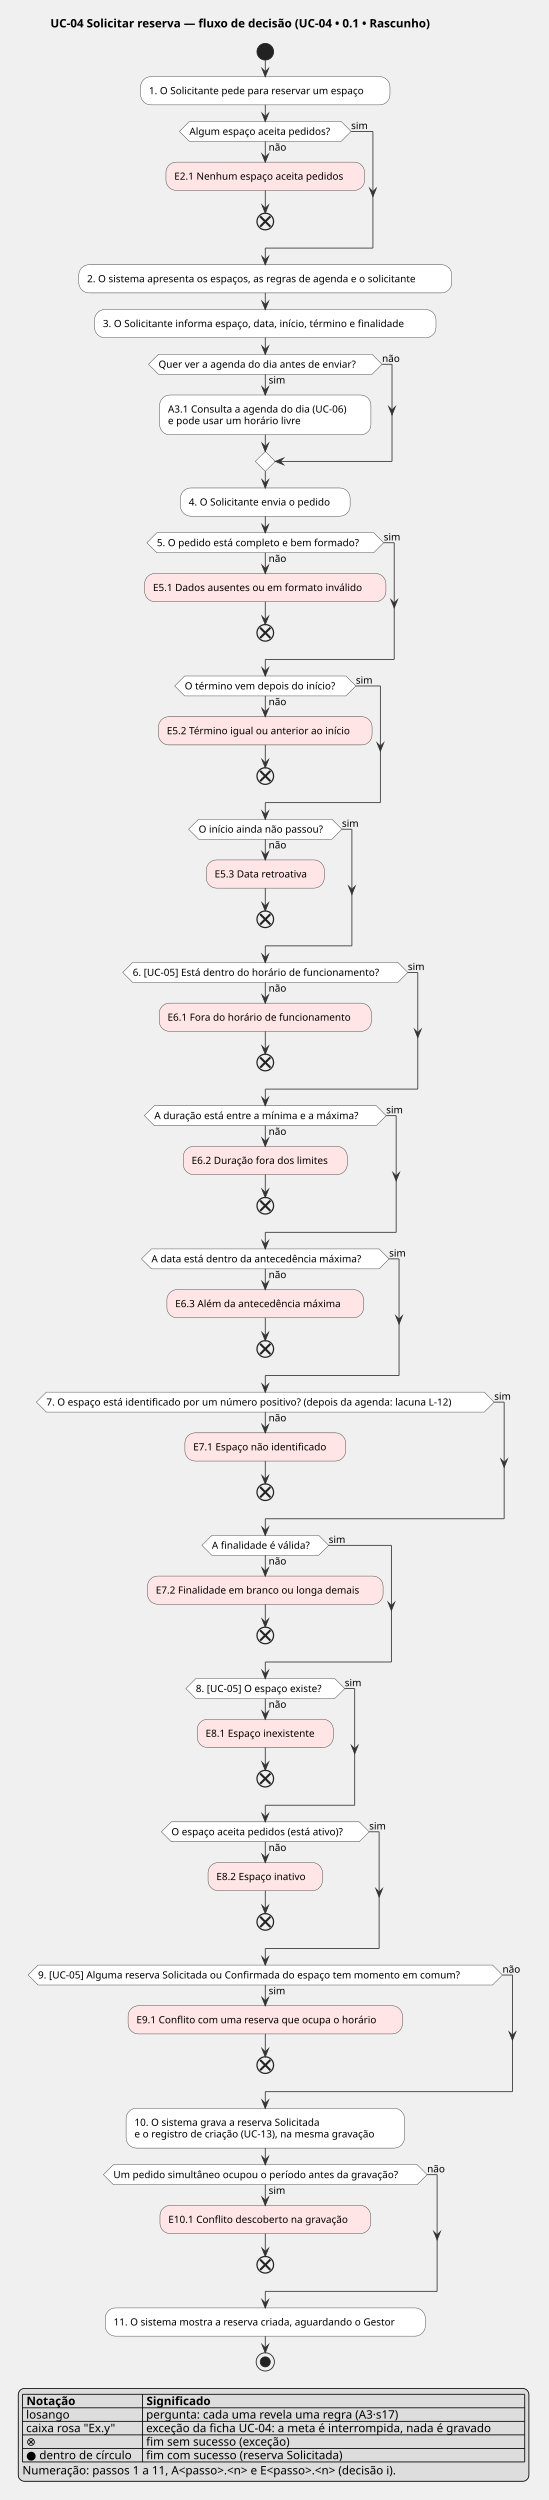
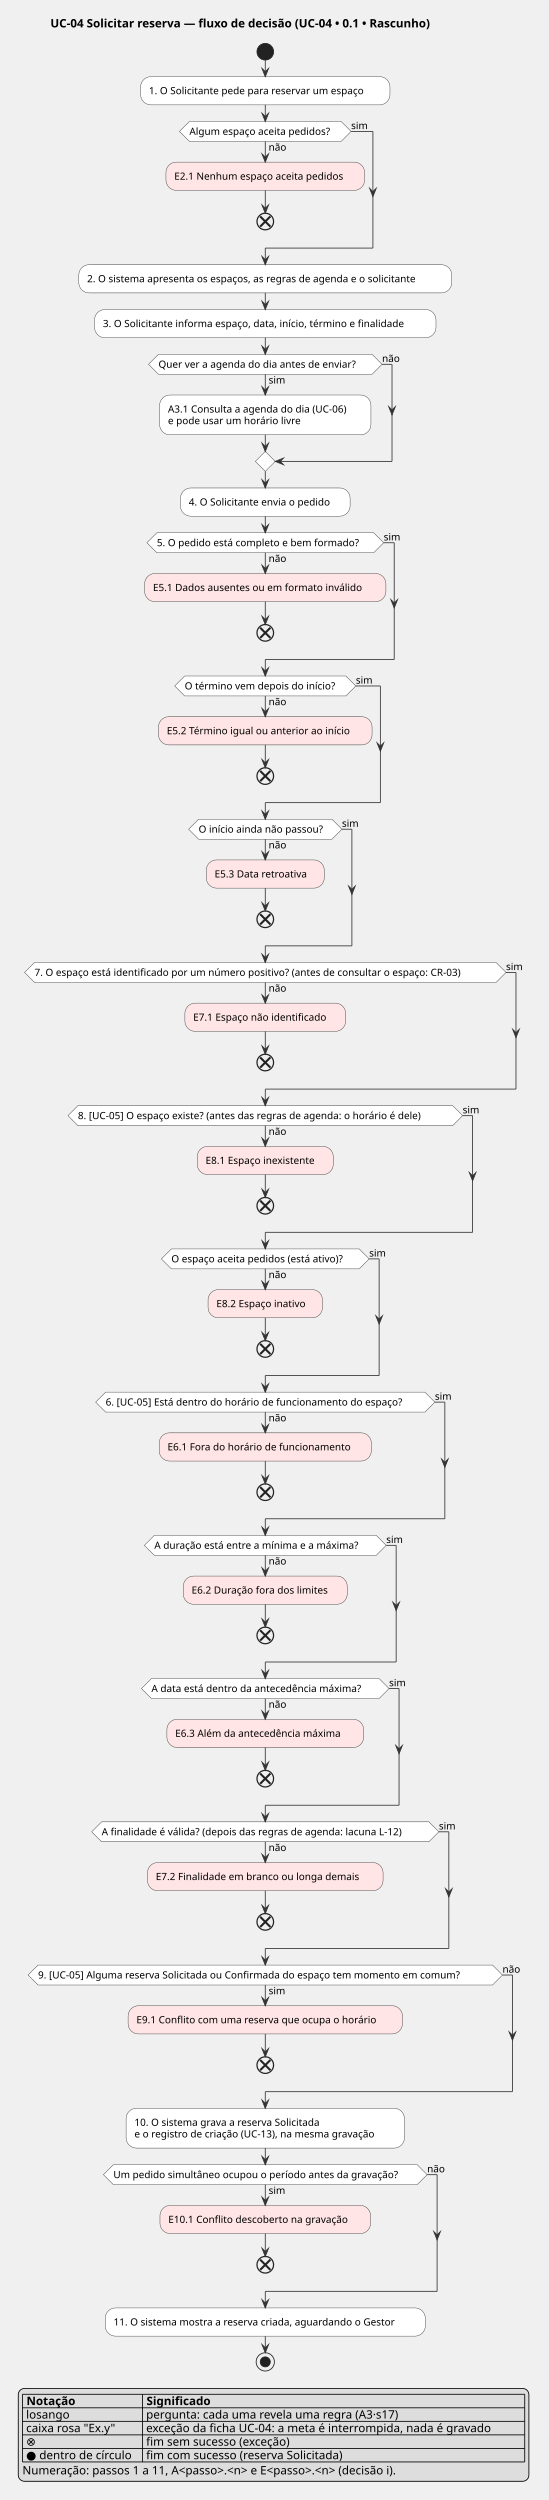
<svg xmlns="http://www.w3.org/2000/svg" version="1.1" data-diagram-type="ACTIVITY" style="width:825px;height:3763px;background:#FFFFFF;" width="825px" height="3763.75px" viewBox="0 0 825 3763" zoomAndPan="magnify" preserveAspectRatio="none" contentStyleType="text/css">
  <defs />
  <g font-family="sans-serif" lengthAdjust="spacing">
    <g class="title" data-source-line="18">
      <text x="75.829" y="41.244" fill="#000" font-size="17.5" textLength="671.921" font-weight="700">UC-04 Solicitar reserva — fluxo de decisão (UC-04 • 0.1 • Rascunho)</text>
    </g>
    <ellipse cx="399.29" cy="77.871" rx="12.5" ry="12.5" fill="#222" style="stroke:#222;stroke-width:1.25;" />
    <rect x="211.617" y="115.371" width="375.347" height="42.461" fill="#FFF" style="stroke:#333;stroke-width:0.625;" rx="15.625" ry="15.625" />
    <text x="224.117" y="141.794" fill="#000" font-size="15" textLength="350.347">1. O Solicitante pede para reservar um espaço</text>
    <rect x="249.776" y="244.063" width="299.028" height="42.461" fill="#FFE5E5" style="stroke:#333;stroke-width:0.625;" rx="15.625" ry="15.625" />
    <text x="262.276" y="270.486" fill="#000" font-size="15" textLength="274.028">E2.1 Nenhum espaço aceita pedidos</text>
    <ellipse cx="399.29" cy="333.418" rx="12.5" ry="12.5" fill="none" style="stroke:#222;stroke-width:1.875;" />
    <line x1="391.556" y1="325.684" x2="407.024" y2="341.152" style="stroke:#222;stroke-width:3.125;" />
    <line x1="407.024" y1="325.684" x2="391.556" y2="341.152" style="stroke:#222;stroke-width:3.125;" />
    <polygon points="285.102,182.832,513.478,182.832,528.478,197.832,513.478,212.832,285.102,212.832,270.102,197.832,285.102,182.832" fill="#FFF" style="stroke:#333;stroke-width:0.625;stroke-linejoin:miter;stroke-miterlimit:10;" />
    <text x="404.29" y="226.755" fill="#000" font-size="15" textLength="27.876">não</text>
    <text x="285.102" y="203.025" fill="#000" font-size="15" textLength="228.376">Algum espaço aceita pedidos?</text>
    <text x="528.478" y="194.294" fill="#000" font-size="15" textLength="26.594">sim</text>
    <rect x="118.599" y="398.418" width="561.382" height="42.461" fill="#FFF" style="stroke:#333;stroke-width:0.625;" rx="15.625" ry="15.625" />
    <text x="131.099" y="424.841" fill="#000" font-size="15" textLength="536.382">2. O sistema apresenta os espaços, as regras de agenda e o solicitante</text>
    <rect x="142.344" y="465.879" width="513.892" height="42.461" fill="#FFF" style="stroke:#333;stroke-width:0.625;" rx="15.625" ry="15.625" />
    <text x="154.844" y="492.302" fill="#000" font-size="15" textLength="488.892">3. O Solicitante informa espaço, data, início, término e finalidade</text>
    <rect x="240.273" y="594.57" width="318.035" height="59.922" fill="#FFF" style="stroke:#333;stroke-width:0.625;" rx="15.625" ry="15.625" />
    <text x="252.773" y="620.994" fill="#000" font-size="15" textLength="293.035">A3.1 Consulta a agenda do dia (UC-06)</text>
    <text x="252.773" y="638.455" fill="#000" font-size="15" textLength="213.479">e pode usar um horário livre</text>
    <polygon points="238.524,533.34,560.057,533.34,575.057,548.34,560.057,563.34,238.524,563.34,223.524,548.34,238.524,533.34" fill="#FFF" style="stroke:#333;stroke-width:0.625;stroke-linejoin:miter;stroke-miterlimit:10;" />
    <text x="404.29" y="577.263" fill="#000" font-size="15" textLength="26.594">sim</text>
    <text x="238.524" y="553.533" fill="#000" font-size="15" textLength="321.533">Quer ver a agenda do dia antes de enviar?</text>
    <text x="575.057" y="544.802" fill="#000" font-size="15" textLength="27.876">não</text>
    <polygon points="399.29,679.492,414.29,694.492,399.29,709.492,384.29,694.492,399.29,679.492" fill="#FFF" style="stroke:#333;stroke-width:0.625;stroke-linejoin:miter;stroke-miterlimit:10;" />
    <rect x="271.599" y="734.492" width="255.383" height="42.461" fill="#FFF" style="stroke:#333;stroke-width:0.625;" rx="15.625" ry="15.625" />
    <text x="284.099" y="760.916" fill="#000" font-size="15" textLength="230.383">4. O Solicitante envia o pedido</text>
    <rect x="217.711" y="863.184" width="363.159" height="42.461" fill="#FFE5E5" style="stroke:#333;stroke-width:0.625;" rx="15.625" ry="15.625" />
    <text x="230.211" y="889.607" fill="#000" font-size="15" textLength="338.159">E5.1 Dados ausentes ou em formato inválido</text>
    <ellipse cx="399.29" cy="952.539" rx="12.5" ry="12.5" fill="none" style="stroke:#222;stroke-width:1.875;" />
    <line x1="391.556" y1="944.805" x2="407.024" y2="960.273" style="stroke:#222;stroke-width:3.125;" />
    <line x1="407.024" y1="944.805" x2="391.556" y2="960.273" style="stroke:#222;stroke-width:3.125;" />
    <polygon points="236.07,801.953,562.51,801.953,577.51,816.953,562.51,831.953,236.07,831.953,221.07,816.953,236.07,801.953" fill="#FFF" style="stroke:#333;stroke-width:0.625;stroke-linejoin:miter;stroke-miterlimit:10;" />
    <text x="404.29" y="845.876" fill="#000" font-size="15" textLength="27.876">não</text>
    <text x="236.07" y="822.146" fill="#000" font-size="15" textLength="326.44">5. O pedido está completo e bem formado?</text>
    <text x="577.51" y="813.416" fill="#000" font-size="15" textLength="26.594">sim</text>
    <rect x="238.544" y="1078.77" width="321.492" height="42.461" fill="#FFE5E5" style="stroke:#333;stroke-width:0.625;" rx="15.625" ry="15.625" />
    <text x="251.044" y="1105.193" fill="#000" font-size="15" textLength="296.492">E5.2 Término igual ou anterior ao início</text>
    <ellipse cx="399.29" cy="1168.125" rx="12.5" ry="12.5" fill="none" style="stroke:#222;stroke-width:1.875;" />
    <line x1="391.556" y1="1160.391" x2="407.024" y2="1175.859" style="stroke:#222;stroke-width:3.125;" />
    <line x1="407.024" y1="1160.391" x2="391.556" y2="1175.859" style="stroke:#222;stroke-width:3.125;" />
    <polygon points="277.975,1017.539,520.605,1017.539,535.605,1032.539,520.605,1047.539,277.975,1047.539,262.975,1032.539,277.975,1017.539" fill="#FFF" style="stroke:#333;stroke-width:0.625;stroke-linejoin:miter;stroke-miterlimit:10;" />
    <text x="404.29" y="1061.462" fill="#000" font-size="15" textLength="27.876">não</text>
    <text x="277.975" y="1037.732" fill="#000" font-size="15" textLength="242.629">O término vem depois do início?</text>
    <text x="535.605" y="1029.001" fill="#000" font-size="15" textLength="26.594">sim</text>
    <rect x="310.483" y="1294.355" width="177.615" height="42.461" fill="#FFE5E5" style="stroke:#333;stroke-width:0.625;" rx="15.625" ry="15.625" />
    <text x="322.983" y="1320.779" fill="#000" font-size="15" textLength="152.615">E5.3 Data retroativa</text>
    <ellipse cx="399.29" cy="1383.711" rx="12.5" ry="12.5" fill="none" style="stroke:#222;stroke-width:1.875;" />
    <line x1="391.556" y1="1375.977" x2="407.024" y2="1391.445" style="stroke:#222;stroke-width:3.125;" />
    <line x1="407.024" y1="1375.977" x2="391.556" y2="1391.445" style="stroke:#222;stroke-width:3.125;" />
    <polygon points="298.912,1233.125,499.669,1233.125,514.669,1248.125,499.669,1263.125,298.912,1263.125,283.912,1248.125,298.912,1233.125" fill="#FFF" style="stroke:#333;stroke-width:0.625;stroke-linejoin:miter;stroke-miterlimit:10;" />
    <text x="404.29" y="1277.048" fill="#000" font-size="15" textLength="27.876">não</text>
    <text x="298.912" y="1253.318" fill="#000" font-size="15" textLength="200.757">O início ainda não passou?</text>
    <text x="514.669" y="1244.587" fill="#000" font-size="15" textLength="26.594">sim</text>
-     <rect x="239.625" y="1509.941" width="319.331" height="42.461" fill="#FFE5E5" style="stroke:#333;stroke-width:0.625;" rx="15.625" ry="15.625" />
-     <text x="252.125" y="1536.365" fill="#000" font-size="15" textLength="294.331">E6.1 Fora do horário de funcionamento</text>
+     <rect x="278.289" y="1509.941" width="242.002" height="42.461" fill="#FFE5E5" style="stroke:#333;stroke-width:0.625;" rx="15.625" ry="15.625" />
+     <text x="290.789" y="1536.365" fill="#000" font-size="15" textLength="217.002">E7.1 Espaço não identificado</text>
    <ellipse cx="399.29" cy="1599.297" rx="12.5" ry="12.5" fill="none" style="stroke:#222;stroke-width:1.875;" />
    <line x1="391.556" y1="1591.563" x2="407.024" y2="1607.031" style="stroke:#222;stroke-width:3.125;" />
    <line x1="407.024" y1="1591.563" x2="391.556" y2="1607.031" style="stroke:#222;stroke-width:3.125;" />
-     <polygon points="199.716,1448.711,598.864,1448.711,613.864,1463.711,598.864,1478.711,199.716,1478.711,184.716,1463.711,199.716,1448.711" fill="#FFF" style="stroke:#333;stroke-width:0.625;stroke-linejoin:miter;stroke-miterlimit:10;" />
+     <polygon points="51.939,1448.711,746.641,1448.711,761.641,1463.711,746.641,1478.711,51.939,1478.711,36.939,1463.711,51.939,1448.711" fill="#FFF" style="stroke:#333;stroke-width:0.625;stroke-linejoin:miter;stroke-miterlimit:10;" />
    <text x="404.29" y="1492.634" fill="#000" font-size="15" textLength="27.876">não</text>
-     <text x="199.716" y="1468.904" fill="#000" font-size="15" textLength="399.148">6. [UC-05] Está dentro do horário de funcionamento?</text>
-     <text x="613.864" y="1460.173" fill="#000" font-size="15" textLength="26.594">sim</text>
-     <rect x="275.887" y="1725.527" width="246.807" height="42.461" fill="#FFE5E5" style="stroke:#333;stroke-width:0.625;" rx="15.625" ry="15.625" />
-     <text x="288.387" y="1751.951" fill="#000" font-size="15" textLength="221.807">E6.2 Duração fora dos limites</text>
+     <text x="51.939" y="1468.904" fill="#000" font-size="15" textLength="694.702">7. O espaço está identificado por um número positivo? (antes de consultar o espaço: CR-03)</text>
+     <text x="761.641" y="1460.173" fill="#000" font-size="15" textLength="26.594">sim</text>
+     <rect x="296.896" y="1725.527" width="204.788" height="42.461" fill="#FFE5E5" style="stroke:#333;stroke-width:0.625;" rx="15.625" ry="15.625" />
+     <text x="309.396" y="1751.951" fill="#000" font-size="15" textLength="179.788">E8.1 Espaço inexistente</text>
    <ellipse cx="399.29" cy="1814.883" rx="12.5" ry="12.5" fill="none" style="stroke:#222;stroke-width:1.875;" />
    <line x1="391.556" y1="1807.149" x2="407.024" y2="1822.617" style="stroke:#222;stroke-width:3.125;" />
    <line x1="407.024" y1="1807.149" x2="391.556" y2="1822.617" style="stroke:#222;stroke-width:3.125;" />
-     <polygon points="232.28,1664.297,566.301,1664.297,581.301,1679.297,566.301,1694.297,232.28,1694.297,217.28,1679.297,232.28,1664.297" fill="#FFF" style="stroke:#333;stroke-width:0.625;stroke-linejoin:miter;stroke-miterlimit:10;" />
+     <polygon points="117.231,1664.297,681.349,1664.297,696.349,1679.297,681.349,1694.297,117.231,1694.297,102.231,1679.297,117.231,1664.297" fill="#FFF" style="stroke:#333;stroke-width:0.625;stroke-linejoin:miter;stroke-miterlimit:10;" />
    <text x="404.29" y="1708.22" fill="#000" font-size="15" textLength="27.876">não</text>
-     <text x="232.28" y="1684.49" fill="#000" font-size="15" textLength="334.021">A duração está entre a mínima e a máxima?</text>
-     <text x="581.301" y="1675.759" fill="#000" font-size="15" textLength="26.594">sim</text>
-     <rect x="251.197" y="1941.113" width="296.187" height="42.461" fill="#FFE5E5" style="stroke:#333;stroke-width:0.625;" rx="15.625" ry="15.625" />
-     <text x="263.697" y="1967.537" fill="#000" font-size="15" textLength="271.187">E6.3 Além da antecedência máxima</text>
+     <text x="117.231" y="1684.49" fill="#000" font-size="15" textLength="564.119">8. [UC-05] O espaço existe? (antes das regras de agenda: o horário é dele)</text>
+     <text x="696.349" y="1675.759" fill="#000" font-size="15" textLength="26.594">sim</text>
+     <rect x="313.156" y="1941.113" width="172.268" height="42.461" fill="#FFE5E5" style="stroke:#333;stroke-width:0.625;" rx="15.625" ry="15.625" />
+     <text x="325.656" y="1967.537" fill="#000" font-size="15" textLength="147.268">E8.2 Espaço inativo</text>
    <ellipse cx="399.29" cy="2030.469" rx="12.5" ry="12.5" fill="none" style="stroke:#222;stroke-width:1.875;" />
    <line x1="391.556" y1="2022.735" x2="407.024" y2="2038.203" style="stroke:#222;stroke-width:3.125;" />
    <line x1="407.024" y1="2022.735" x2="391.556" y2="2038.203" style="stroke:#222;stroke-width:3.125;" />
-     <polygon points="227.925,1879.883,570.655,1879.883,585.655,1894.883,570.655,1909.883,227.925,1909.883,212.925,1894.883,227.925,1879.883" fill="#FFF" style="stroke:#333;stroke-width:0.625;stroke-linejoin:miter;stroke-miterlimit:10;" />
+     <polygon points="257.907,1879.883,540.673,1879.883,555.673,1894.883,540.673,1909.883,257.907,1909.883,242.907,1894.883,257.907,1879.883" fill="#FFF" style="stroke:#333;stroke-width:0.625;stroke-linejoin:miter;stroke-miterlimit:10;" />
    <text x="404.29" y="1923.806" fill="#000" font-size="15" textLength="27.876">não</text>
-     <text x="227.925" y="1900.076" fill="#000" font-size="15" textLength="342.729">A data está dentro da antecedência máxima?</text>
-     <text x="585.655" y="1891.345" fill="#000" font-size="15" textLength="26.594">sim</text>
-     <rect x="278.289" y="2156.699" width="242.002" height="42.461" fill="#FFE5E5" style="stroke:#333;stroke-width:0.625;" rx="15.625" ry="15.625" />
-     <text x="290.789" y="2183.123" fill="#000" font-size="15" textLength="217.002">E7.1 Espaço não identificado</text>
+     <text x="257.907" y="1900.076" fill="#000" font-size="15" textLength="282.766">O espaço aceita pedidos (está ativo)?</text>
+     <text x="555.673" y="1891.345" fill="#000" font-size="15" textLength="26.594">sim</text>
+     <rect x="239.625" y="2156.699" width="319.331" height="42.461" fill="#FFE5E5" style="stroke:#333;stroke-width:0.625;" rx="15.625" ry="15.625" />
+     <text x="252.125" y="2183.123" fill="#000" font-size="15" textLength="294.331">E6.1 Fora do horário de funcionamento</text>
    <ellipse cx="399.29" cy="2246.055" rx="12.5" ry="12.5" fill="none" style="stroke:#222;stroke-width:1.875;" />
    <line x1="391.556" y1="2238.321" x2="407.024" y2="2253.789" style="stroke:#222;stroke-width:3.125;" />
    <line x1="407.024" y1="2238.321" x2="391.556" y2="2253.789" style="stroke:#222;stroke-width:3.125;" />
-     <polygon points="69.73,2095.469,728.851,2095.469,743.851,2110.469,728.851,2125.469,69.73,2125.469,54.73,2110.469,69.73,2095.469" fill="#FFF" style="stroke:#333;stroke-width:0.625;stroke-linejoin:miter;stroke-miterlimit:10;" />
+     <polygon points="159.008,2095.469,639.572,2095.469,654.572,2110.469,639.572,2125.469,159.008,2125.469,144.008,2110.469,159.008,2095.469" fill="#FFF" style="stroke:#333;stroke-width:0.625;stroke-linejoin:miter;stroke-miterlimit:10;" />
    <text x="404.29" y="2139.392" fill="#000" font-size="15" textLength="27.876">não</text>
-     <text x="69.73" y="2115.662" fill="#000" font-size="15" textLength="659.121">7. O espaço está identificado por um número positivo? (depois da agenda: lacuna L-12)</text>
-     <text x="743.851" y="2106.931" fill="#000" font-size="15" textLength="26.594">sim</text>
-     <rect x="221.955" y="2372.285" width="354.67" height="42.461" fill="#FFE5E5" style="stroke:#333;stroke-width:0.625;" rx="15.625" ry="15.625" />
-     <text x="234.455" y="2398.708" fill="#000" font-size="15" textLength="329.67">E7.2 Finalidade em branco ou longa demais</text>
+     <text x="159.008" y="2115.662" fill="#000" font-size="15" textLength="480.564">6. [UC-05] Está dentro do horário de funcionamento do espaço?</text>
+     <text x="654.572" y="2106.931" fill="#000" font-size="15" textLength="26.594">sim</text>
+     <rect x="275.887" y="2372.285" width="246.807" height="42.461" fill="#FFE5E5" style="stroke:#333;stroke-width:0.625;" rx="15.625" ry="15.625" />
+     <text x="288.387" y="2398.708" fill="#000" font-size="15" textLength="221.807">E6.2 Duração fora dos limites</text>
    <ellipse cx="399.29" cy="2461.641" rx="12.5" ry="12.5" fill="none" style="stroke:#222;stroke-width:1.875;" />
    <line x1="391.556" y1="2453.907" x2="407.024" y2="2469.375" style="stroke:#222;stroke-width:3.125;" />
    <line x1="407.024" y1="2453.907" x2="391.556" y2="2469.375" style="stroke:#222;stroke-width:3.125;" />
-     <polygon points="318.881,2311.055,479.699,2311.055,494.699,2326.055,479.699,2341.055,318.881,2341.055,303.881,2326.055,318.881,2311.055" fill="#FFF" style="stroke:#333;stroke-width:0.625;stroke-linejoin:miter;stroke-miterlimit:10;" />
+     <polygon points="232.28,2311.055,566.301,2311.055,581.301,2326.055,566.301,2341.055,232.28,2341.055,217.28,2326.055,232.28,2311.055" fill="#FFF" style="stroke:#333;stroke-width:0.625;stroke-linejoin:miter;stroke-miterlimit:10;" />
    <text x="404.29" y="2354.978" fill="#000" font-size="15" textLength="27.876">não</text>
-     <text x="318.881" y="2331.248" fill="#000" font-size="15" textLength="160.818">A finalidade é válida?</text>
-     <text x="494.699" y="2322.517" fill="#000" font-size="15" textLength="26.594">sim</text>
-     <rect x="296.896" y="2587.871" width="204.788" height="42.461" fill="#FFE5E5" style="stroke:#333;stroke-width:0.625;" rx="15.625" ry="15.625" />
-     <text x="309.396" y="2614.294" fill="#000" font-size="15" textLength="179.788">E8.1 Espaço inexistente</text>
+     <text x="232.28" y="2331.248" fill="#000" font-size="15" textLength="334.021">A duração está entre a mínima e a máxima?</text>
+     <text x="581.301" y="2322.517" fill="#000" font-size="15" textLength="26.594">sim</text>
+     <rect x="251.197" y="2587.871" width="296.187" height="42.461" fill="#FFE5E5" style="stroke:#333;stroke-width:0.625;" rx="15.625" ry="15.625" />
+     <text x="263.697" y="2614.294" fill="#000" font-size="15" textLength="271.187">E6.3 Além da antecedência máxima</text>
    <ellipse cx="399.29" cy="2677.227" rx="12.5" ry="12.5" fill="none" style="stroke:#222;stroke-width:1.875;" />
    <line x1="391.556" y1="2669.493" x2="407.024" y2="2684.961" style="stroke:#222;stroke-width:3.125;" />
    <line x1="407.024" y1="2669.493" x2="391.556" y2="2684.961" style="stroke:#222;stroke-width:3.125;" />
-     <polygon points="294.697,2526.641,503.884,2526.641,518.884,2541.641,503.884,2556.641,294.697,2556.641,279.697,2541.641,294.697,2526.641" fill="#FFF" style="stroke:#333;stroke-width:0.625;stroke-linejoin:miter;stroke-miterlimit:10;" />
+     <polygon points="227.925,2526.641,570.655,2526.641,585.655,2541.641,570.655,2556.641,227.925,2556.641,212.925,2541.641,227.925,2526.641" fill="#FFF" style="stroke:#333;stroke-width:0.625;stroke-linejoin:miter;stroke-miterlimit:10;" />
    <text x="404.29" y="2570.564" fill="#000" font-size="15" textLength="27.876">não</text>
-     <text x="294.697" y="2546.833" fill="#000" font-size="15" textLength="209.187">8. [UC-05] O espaço existe?</text>
-     <text x="518.884" y="2538.103" fill="#000" font-size="15" textLength="26.594">sim</text>
-     <rect x="313.156" y="2803.457" width="172.268" height="42.461" fill="#FFE5E5" style="stroke:#333;stroke-width:0.625;" rx="15.625" ry="15.625" />
-     <text x="325.656" y="2829.88" fill="#000" font-size="15" textLength="147.268">E8.2 Espaço inativo</text>
+     <text x="227.925" y="2546.833" fill="#000" font-size="15" textLength="342.729">A data está dentro da antecedência máxima?</text>
+     <text x="585.655" y="2538.103" fill="#000" font-size="15" textLength="26.594">sim</text>
+     <rect x="221.955" y="2803.457" width="354.67" height="42.461" fill="#FFE5E5" style="stroke:#333;stroke-width:0.625;" rx="15.625" ry="15.625" />
+     <text x="234.455" y="2829.88" fill="#000" font-size="15" textLength="329.67">E7.2 Finalidade em branco ou longa demais</text>
    <ellipse cx="399.29" cy="2892.813" rx="12.5" ry="12.5" fill="none" style="stroke:#222;stroke-width:1.875;" />
    <line x1="391.556" y1="2885.079" x2="407.024" y2="2900.546" style="stroke:#222;stroke-width:3.125;" />
    <line x1="407.024" y1="2885.079" x2="391.556" y2="2900.546" style="stroke:#222;stroke-width:3.125;" />
-     <polygon points="257.907,2742.227,540.673,2742.227,555.673,2757.227,540.673,2772.227,257.907,2772.227,242.907,2757.227,257.907,2742.227" fill="#FFF" style="stroke:#333;stroke-width:0.625;stroke-linejoin:miter;stroke-miterlimit:10;" />
+     <polygon points="152.999,2742.227,645.582,2742.227,660.582,2757.227,645.582,2772.227,152.999,2772.227,137.999,2757.227,152.999,2742.227" fill="#FFF" style="stroke:#333;stroke-width:0.625;stroke-linejoin:miter;stroke-miterlimit:10;" />
    <text x="404.29" y="2786.15" fill="#000" font-size="15" textLength="27.876">não</text>
-     <text x="257.907" y="2762.419" fill="#000" font-size="15" textLength="282.766">O espaço aceita pedidos (está ativo)?</text>
-     <text x="555.673" y="2753.689" fill="#000" font-size="15" textLength="26.594">sim</text>
+     <text x="152.999" y="2762.419" fill="#000" font-size="15" textLength="492.583">A finalidade é válida? (depois das regras de agenda: lacuna L-12)</text>
+     <text x="660.582" y="2753.689" fill="#000" font-size="15" textLength="26.594">sim</text>
    <rect x="192.808" y="3019.043" width="412.964" height="42.461" fill="#FFE5E5" style="stroke:#333;stroke-width:0.625;" rx="15.625" ry="15.625" />
    <text x="205.308" y="3045.466" fill="#000" font-size="15" textLength="387.964">E9.1 Conflito com uma reserva que ocupa o horário</text>
    <ellipse cx="399.29" cy="3108.398" rx="12.5" ry="12.5" fill="none" style="stroke:#222;stroke-width:1.875;" />
    <line x1="391.556" y1="3100.664" x2="407.024" y2="3116.132" style="stroke:#222;stroke-width:3.125;" />
    <line x1="407.024" y1="3100.664" x2="391.556" y2="3116.132" style="stroke:#222;stroke-width:3.125;" />
    <polygon points="57.249,2957.813,741.331,2957.813,756.331,2972.813,741.331,2987.813,57.249,2987.813,42.249,2972.813,57.249,2957.813" fill="#FFF" style="stroke:#333;stroke-width:0.625;stroke-linejoin:miter;stroke-miterlimit:10;" />
    <text x="404.29" y="3001.736" fill="#000" font-size="15" textLength="26.594">sim</text>
    <text x="57.249" y="2978.005" fill="#000" font-size="15" textLength="684.082">9. [UC-05] Alguma reserva Solicitada ou Confirmada do espaço tem momento em comum?</text>
    <text x="756.331" y="2969.275" fill="#000" font-size="15" textLength="27.876">não</text>
    <rect x="189.809" y="3173.398" width="418.962" height="59.922" fill="#FFF" style="stroke:#333;stroke-width:0.625;" rx="15.625" ry="15.625" />
    <text x="202.309" y="3199.822" fill="#000" font-size="15" textLength="305.032">10. O sistema grava a reserva Solicitada</text>
    <text x="202.309" y="3217.283" fill="#000" font-size="15" textLength="393.962">e o registro de criação (UC-13), na mesma gravação</text>
    <rect x="240.786" y="3319.551" width="317.009" height="42.461" fill="#FFE5E5" style="stroke:#333;stroke-width:0.625;" rx="15.625" ry="15.625" />
    <text x="253.286" y="3345.974" fill="#000" font-size="15" textLength="292.009">E10.1 Conflito descoberto na gravação</text>
    <ellipse cx="399.29" cy="3408.906" rx="12.5" ry="12.5" fill="none" style="stroke:#222;stroke-width:1.875;" />
    <line x1="391.556" y1="3401.172" x2="407.024" y2="3416.64" style="stroke:#222;stroke-width:3.125;" />
    <line x1="407.024" y1="3401.172" x2="391.556" y2="3416.64" style="stroke:#222;stroke-width:3.125;" />
    <polygon points="170.657,3258.32,627.923,3258.32,642.923,3273.32,627.923,3288.32,170.657,3288.32,155.657,3273.32,170.657,3258.32" fill="#FFF" style="stroke:#333;stroke-width:0.625;stroke-linejoin:miter;stroke-miterlimit:10;" />
    <text x="404.29" y="3302.244" fill="#000" font-size="15" textLength="26.594">sim</text>
    <text x="170.657" y="3278.513" fill="#000" font-size="15" textLength="457.266">Um pedido simultâneo ocupou o período antes da gravação?</text>
    <text x="642.923" y="3269.783" fill="#000" font-size="15" textLength="27.876">não</text>
    <rect x="158.381" y="3473.906" width="481.819" height="42.461" fill="#FFF" style="stroke:#333;stroke-width:0.625;" rx="15.625" ry="15.625" />
    <text x="170.881" y="3500.33" fill="#000" font-size="15" textLength="456.819">11. O sistema mostra a reserva criada, aguardando o Gestor</text>
    <ellipse cx="399.29" cy="3555.117" rx="13.75" ry="13.75" fill="none" style="stroke:#222;stroke-width:1.25;" />
    <ellipse cx="399.29" cy="3555.117" rx="7.5" ry="7.5" fill="#222" style="stroke:#222;stroke-width:1.25;" />
    <line x1="399.29" y1="90.371" x2="399.29" y2="115.371" style="stroke:#333;stroke-width:1.25;" />
    <polygon points="394.29,102.871,399.29,115.371,404.29,102.871,399.29,107.871" fill="#333" style="stroke:#333;stroke-width:1.25;stroke-linejoin:miter;stroke-miterlimit:10;" />
    <line x1="399.29" y1="286.523" x2="399.29" y2="320.918" style="stroke:#333;stroke-width:1.25;" />
    <polygon points="394.29,308.418,399.29,320.918,404.29,308.418,399.29,313.418" fill="#333" style="stroke:#333;stroke-width:1.25;stroke-linejoin:miter;stroke-miterlimit:10;" />
    <line x1="399.29" y1="212.832" x2="399.29" y2="244.063" style="stroke:#333;stroke-width:1.25;" />
    <polygon points="394.29,231.563,399.29,244.063,404.29,231.563,399.29,236.563" fill="#333" style="stroke:#333;stroke-width:1.25;stroke-linejoin:miter;stroke-miterlimit:10;" />
    <line x1="528.478" y1="197.832" x2="561.304" y2="197.832" style="stroke:#333;stroke-width:1.25;" />
    <polygon points="556.304,283.418,561.304,295.918,566.304,283.418,561.304,288.418" fill="#333" style="stroke:#333;stroke-width:1.25;stroke-linejoin:miter;stroke-miterlimit:10;" />
    <line x1="561.304" y1="197.832" x2="561.304" y2="373.418" style="stroke:#333;stroke-width:1.25;" />
    <line x1="561.304" y1="373.418" x2="399.29" y2="373.418" style="stroke:#333;stroke-width:1.25;" />
    <line x1="399.29" y1="373.418" x2="399.29" y2="398.418" style="stroke:#333;stroke-width:1.25;" />
    <polygon points="394.29,385.918,399.29,398.418,404.29,385.918,399.29,390.918" fill="#333" style="stroke:#333;stroke-width:1.25;stroke-linejoin:miter;stroke-miterlimit:10;" />
    <line x1="399.29" y1="157.832" x2="399.29" y2="182.832" style="stroke:#333;stroke-width:1.25;" />
    <polygon points="394.29,170.332,399.29,182.832,404.29,170.332,399.29,175.332" fill="#333" style="stroke:#333;stroke-width:1.25;stroke-linejoin:miter;stroke-miterlimit:10;" />
    <line x1="399.29" y1="440.879" x2="399.29" y2="465.879" style="stroke:#333;stroke-width:1.25;" />
    <polygon points="394.29,453.379,399.29,465.879,404.29,453.379,399.29,458.379" fill="#333" style="stroke:#333;stroke-width:1.25;stroke-linejoin:miter;stroke-miterlimit:10;" />
    <line x1="399.29" y1="563.34" x2="399.29" y2="594.57" style="stroke:#333;stroke-width:1.25;" />
    <polygon points="394.29,582.07,399.29,594.57,404.29,582.07,399.29,587.07" fill="#333" style="stroke:#333;stroke-width:1.25;stroke-linejoin:miter;stroke-miterlimit:10;" />
    <line x1="575.057" y1="548.34" x2="590.057" y2="548.34" style="stroke:#333;stroke-width:1.25;" />
    <polygon points="585.057,612.031,590.057,624.531,595.057,612.031,590.057,617.031" fill="#333" style="stroke:#333;stroke-width:1.25;stroke-linejoin:miter;stroke-miterlimit:10;" />
    <line x1="590.057" y1="548.34" x2="590.057" y2="694.492" style="stroke:#333;stroke-width:1.25;" />
    <line x1="590.057" y1="694.492" x2="414.29" y2="694.492" style="stroke:#333;stroke-width:1.25;" />
    <polygon points="426.79,689.492,414.29,694.492,426.79,699.492,421.79,694.492" fill="#333" style="stroke:#333;stroke-width:1.25;stroke-linejoin:miter;stroke-miterlimit:10;" />
    <line x1="399.29" y1="654.492" x2="399.29" y2="679.492" style="stroke:#333;stroke-width:1.25;" />
    <polygon points="394.29,666.992,399.29,679.492,404.29,666.992,399.29,671.992" fill="#333" style="stroke:#333;stroke-width:1.25;stroke-linejoin:miter;stroke-miterlimit:10;" />
    <line x1="399.29" y1="508.34" x2="399.29" y2="533.34" style="stroke:#333;stroke-width:1.25;" />
    <polygon points="394.29,520.84,399.29,533.34,404.29,520.84,399.29,525.84" fill="#333" style="stroke:#333;stroke-width:1.25;stroke-linejoin:miter;stroke-miterlimit:10;" />
    <line x1="399.29" y1="709.492" x2="399.29" y2="734.492" style="stroke:#333;stroke-width:1.25;" />
    <polygon points="394.29,721.992,399.29,734.492,404.29,721.992,399.29,726.992" fill="#333" style="stroke:#333;stroke-width:1.25;stroke-linejoin:miter;stroke-miterlimit:10;" />
    <line x1="399.29" y1="905.645" x2="399.29" y2="940.039" style="stroke:#333;stroke-width:1.25;" />
    <polygon points="394.29,927.539,399.29,940.039,404.29,927.539,399.29,932.539" fill="#333" style="stroke:#333;stroke-width:1.25;stroke-linejoin:miter;stroke-miterlimit:10;" />
    <line x1="399.29" y1="831.953" x2="399.29" y2="863.184" style="stroke:#333;stroke-width:1.25;" />
    <polygon points="394.29,850.684,399.29,863.184,404.29,850.684,399.29,855.684" fill="#333" style="stroke:#333;stroke-width:1.25;stroke-linejoin:miter;stroke-miterlimit:10;" />
    <line x1="577.51" y1="816.953" x2="593.37" y2="816.953" style="stroke:#333;stroke-width:1.25;" />
    <polygon points="588.37,902.539,593.37,915.039,598.37,902.539,593.37,907.539" fill="#333" style="stroke:#333;stroke-width:1.25;stroke-linejoin:miter;stroke-miterlimit:10;" />
    <line x1="593.37" y1="816.953" x2="593.37" y2="992.539" style="stroke:#333;stroke-width:1.25;" />
    <line x1="593.37" y1="992.539" x2="399.29" y2="992.539" style="stroke:#333;stroke-width:1.25;" />
    <line x1="399.29" y1="992.539" x2="399.29" y2="1017.539" style="stroke:#333;stroke-width:1.25;" />
    <polygon points="394.29,1005.039,399.29,1017.539,404.29,1005.039,399.29,1010.039" fill="#333" style="stroke:#333;stroke-width:1.25;stroke-linejoin:miter;stroke-miterlimit:10;" />
    <line x1="399.29" y1="776.953" x2="399.29" y2="801.953" style="stroke:#333;stroke-width:1.25;" />
    <polygon points="394.29,789.453,399.29,801.953,404.29,789.453,399.29,794.453" fill="#333" style="stroke:#333;stroke-width:1.25;stroke-linejoin:miter;stroke-miterlimit:10;" />
    <line x1="399.29" y1="1121.23" x2="399.29" y2="1155.625" style="stroke:#333;stroke-width:1.25;" />
    <polygon points="394.29,1143.125,399.29,1155.625,404.29,1143.125,399.29,1148.125" fill="#333" style="stroke:#333;stroke-width:1.25;stroke-linejoin:miter;stroke-miterlimit:10;" />
    <line x1="399.29" y1="1047.539" x2="399.29" y2="1078.77" style="stroke:#333;stroke-width:1.25;" />
    <polygon points="394.29,1066.27,399.29,1078.77,404.29,1066.27,399.29,1071.27" fill="#333" style="stroke:#333;stroke-width:1.25;stroke-linejoin:miter;stroke-miterlimit:10;" />
    <line x1="535.605" y1="1032.539" x2="572.536" y2="1032.539" style="stroke:#333;stroke-width:1.25;" />
    <polygon points="567.536,1118.125,572.536,1130.625,577.536,1118.125,572.536,1123.125" fill="#333" style="stroke:#333;stroke-width:1.25;stroke-linejoin:miter;stroke-miterlimit:10;" />
    <line x1="572.536" y1="1032.539" x2="572.536" y2="1208.125" style="stroke:#333;stroke-width:1.25;" />
    <line x1="572.536" y1="1208.125" x2="399.29" y2="1208.125" style="stroke:#333;stroke-width:1.25;" />
    <line x1="399.29" y1="1208.125" x2="399.29" y2="1233.125" style="stroke:#333;stroke-width:1.25;" />
    <polygon points="394.29,1220.625,399.29,1233.125,404.29,1220.625,399.29,1225.625" fill="#333" style="stroke:#333;stroke-width:1.25;stroke-linejoin:miter;stroke-miterlimit:10;" />
    <line x1="399.29" y1="1336.816" x2="399.29" y2="1371.211" style="stroke:#333;stroke-width:1.25;" />
    <polygon points="394.29,1358.711,399.29,1371.211,404.29,1358.711,399.29,1363.711" fill="#333" style="stroke:#333;stroke-width:1.25;stroke-linejoin:miter;stroke-miterlimit:10;" />
    <line x1="399.29" y1="1263.125" x2="399.29" y2="1294.355" style="stroke:#333;stroke-width:1.25;" />
    <polygon points="394.29,1281.855,399.29,1294.355,404.29,1281.855,399.29,1286.855" fill="#333" style="stroke:#333;stroke-width:1.25;stroke-linejoin:miter;stroke-miterlimit:10;" />
    <line x1="514.669" y1="1248.125" x2="529.669" y2="1248.125" style="stroke:#333;stroke-width:1.25;" />
    <polygon points="524.669,1333.711,529.669,1346.211,534.669,1333.711,529.669,1338.711" fill="#333" style="stroke:#333;stroke-width:1.25;stroke-linejoin:miter;stroke-miterlimit:10;" />
    <line x1="529.669" y1="1248.125" x2="529.669" y2="1423.711" style="stroke:#333;stroke-width:1.25;" />
    <line x1="529.669" y1="1423.711" x2="399.29" y2="1423.711" style="stroke:#333;stroke-width:1.25;" />
    <line x1="399.29" y1="1423.711" x2="399.29" y2="1448.711" style="stroke:#333;stroke-width:1.25;" />
    <polygon points="394.29,1436.211,399.29,1448.711,404.29,1436.211,399.29,1441.211" fill="#333" style="stroke:#333;stroke-width:1.25;stroke-linejoin:miter;stroke-miterlimit:10;" />
    <line x1="399.29" y1="1552.402" x2="399.29" y2="1586.797" style="stroke:#333;stroke-width:1.25;" />
    <polygon points="394.29,1574.297,399.29,1586.797,404.29,1574.297,399.29,1579.297" fill="#333" style="stroke:#333;stroke-width:1.25;stroke-linejoin:miter;stroke-miterlimit:10;" />
    <line x1="399.29" y1="1478.711" x2="399.29" y2="1509.941" style="stroke:#333;stroke-width:1.25;" />
    <polygon points="394.29,1497.441,399.29,1509.941,404.29,1497.441,399.29,1502.441" fill="#333" style="stroke:#333;stroke-width:1.25;stroke-linejoin:miter;stroke-miterlimit:10;" />
-     <line x1="613.864" y1="1463.711" x2="628.864" y2="1463.711" style="stroke:#333;stroke-width:1.25;" />
-     <polygon points="623.864,1549.297,628.864,1561.797,633.864,1549.297,628.864,1554.297" fill="#333" style="stroke:#333;stroke-width:1.25;stroke-linejoin:miter;stroke-miterlimit:10;" />
-     <line x1="628.864" y1="1463.711" x2="628.864" y2="1639.297" style="stroke:#333;stroke-width:1.25;" />
-     <line x1="628.864" y1="1639.297" x2="399.29" y2="1639.297" style="stroke:#333;stroke-width:1.25;" />
+     <line x1="761.641" y1="1463.711" x2="776.641" y2="1463.711" style="stroke:#333;stroke-width:1.25;" />
+     <polygon points="771.641,1549.297,776.641,1561.797,781.641,1549.297,776.641,1554.297" fill="#333" style="stroke:#333;stroke-width:1.25;stroke-linejoin:miter;stroke-miterlimit:10;" />
+     <line x1="776.641" y1="1463.711" x2="776.641" y2="1639.297" style="stroke:#333;stroke-width:1.25;" />
+     <line x1="776.641" y1="1639.297" x2="399.29" y2="1639.297" style="stroke:#333;stroke-width:1.25;" />
    <line x1="399.29" y1="1639.297" x2="399.29" y2="1664.297" style="stroke:#333;stroke-width:1.25;" />
    <polygon points="394.29,1651.797,399.29,1664.297,404.29,1651.797,399.29,1656.797" fill="#333" style="stroke:#333;stroke-width:1.25;stroke-linejoin:miter;stroke-miterlimit:10;" />
    <line x1="399.29" y1="1767.988" x2="399.29" y2="1802.383" style="stroke:#333;stroke-width:1.25;" />
    <polygon points="394.29,1789.883,399.29,1802.383,404.29,1789.883,399.29,1794.883" fill="#333" style="stroke:#333;stroke-width:1.25;stroke-linejoin:miter;stroke-miterlimit:10;" />
    <line x1="399.29" y1="1694.297" x2="399.29" y2="1725.527" style="stroke:#333;stroke-width:1.25;" />
    <polygon points="394.29,1713.027,399.29,1725.527,404.29,1713.027,399.29,1718.027" fill="#333" style="stroke:#333;stroke-width:1.25;stroke-linejoin:miter;stroke-miterlimit:10;" />
-     <line x1="581.301" y1="1679.297" x2="596.301" y2="1679.297" style="stroke:#333;stroke-width:1.25;" />
-     <polygon points="591.301,1764.883,596.301,1777.383,601.301,1764.883,596.301,1769.883" fill="#333" style="stroke:#333;stroke-width:1.25;stroke-linejoin:miter;stroke-miterlimit:10;" />
-     <line x1="596.301" y1="1679.297" x2="596.301" y2="1854.883" style="stroke:#333;stroke-width:1.25;" />
-     <line x1="596.301" y1="1854.883" x2="399.29" y2="1854.883" style="stroke:#333;stroke-width:1.25;" />
+     <line x1="696.349" y1="1679.297" x2="711.349" y2="1679.297" style="stroke:#333;stroke-width:1.25;" />
+     <polygon points="706.349,1764.883,711.349,1777.383,716.349,1764.883,711.349,1769.883" fill="#333" style="stroke:#333;stroke-width:1.25;stroke-linejoin:miter;stroke-miterlimit:10;" />
+     <line x1="711.349" y1="1679.297" x2="711.349" y2="1854.883" style="stroke:#333;stroke-width:1.25;" />
+     <line x1="711.349" y1="1854.883" x2="399.29" y2="1854.883" style="stroke:#333;stroke-width:1.25;" />
    <line x1="399.29" y1="1854.883" x2="399.29" y2="1879.883" style="stroke:#333;stroke-width:1.25;" />
    <polygon points="394.29,1867.383,399.29,1879.883,404.29,1867.383,399.29,1872.383" fill="#333" style="stroke:#333;stroke-width:1.25;stroke-linejoin:miter;stroke-miterlimit:10;" />
    <line x1="399.29" y1="1983.574" x2="399.29" y2="2017.969" style="stroke:#333;stroke-width:1.25;" />
    <polygon points="394.29,2005.469,399.29,2017.969,404.29,2005.469,399.29,2010.469" fill="#333" style="stroke:#333;stroke-width:1.25;stroke-linejoin:miter;stroke-miterlimit:10;" />
    <line x1="399.29" y1="1909.883" x2="399.29" y2="1941.113" style="stroke:#333;stroke-width:1.25;" />
    <polygon points="394.29,1928.613,399.29,1941.113,404.29,1928.613,399.29,1933.613" fill="#333" style="stroke:#333;stroke-width:1.25;stroke-linejoin:miter;stroke-miterlimit:10;" />
-     <line x1="585.655" y1="1894.883" x2="600.655" y2="1894.883" style="stroke:#333;stroke-width:1.25;" />
-     <polygon points="595.655,1980.469,600.655,1992.969,605.655,1980.469,600.655,1985.469" fill="#333" style="stroke:#333;stroke-width:1.25;stroke-linejoin:miter;stroke-miterlimit:10;" />
-     <line x1="600.655" y1="1894.883" x2="600.655" y2="2070.469" style="stroke:#333;stroke-width:1.25;" />
-     <line x1="600.655" y1="2070.469" x2="399.29" y2="2070.469" style="stroke:#333;stroke-width:1.25;" />
+     <line x1="555.673" y1="1894.883" x2="570.673" y2="1894.883" style="stroke:#333;stroke-width:1.25;" />
+     <polygon points="565.673,1980.469,570.673,1992.969,575.673,1980.469,570.673,1985.469" fill="#333" style="stroke:#333;stroke-width:1.25;stroke-linejoin:miter;stroke-miterlimit:10;" />
+     <line x1="570.673" y1="1894.883" x2="570.673" y2="2070.469" style="stroke:#333;stroke-width:1.25;" />
+     <line x1="570.673" y1="2070.469" x2="399.29" y2="2070.469" style="stroke:#333;stroke-width:1.25;" />
    <line x1="399.29" y1="2070.469" x2="399.29" y2="2095.469" style="stroke:#333;stroke-width:1.25;" />
    <polygon points="394.29,2082.969,399.29,2095.469,404.29,2082.969,399.29,2087.969" fill="#333" style="stroke:#333;stroke-width:1.25;stroke-linejoin:miter;stroke-miterlimit:10;" />
    <line x1="399.29" y1="2199.16" x2="399.29" y2="2233.555" style="stroke:#333;stroke-width:1.25;" />
    <polygon points="394.29,2221.055,399.29,2233.555,404.29,2221.055,399.29,2226.055" fill="#333" style="stroke:#333;stroke-width:1.25;stroke-linejoin:miter;stroke-miterlimit:10;" />
    <line x1="399.29" y1="2125.469" x2="399.29" y2="2156.699" style="stroke:#333;stroke-width:1.25;" />
    <polygon points="394.29,2144.199,399.29,2156.699,404.29,2144.199,399.29,2149.199" fill="#333" style="stroke:#333;stroke-width:1.25;stroke-linejoin:miter;stroke-miterlimit:10;" />
-     <line x1="743.851" y1="2110.469" x2="758.851" y2="2110.469" style="stroke:#333;stroke-width:1.25;" />
-     <polygon points="753.851,2196.055,758.851,2208.555,763.851,2196.055,758.851,2201.055" fill="#333" style="stroke:#333;stroke-width:1.25;stroke-linejoin:miter;stroke-miterlimit:10;" />
-     <line x1="758.851" y1="2110.469" x2="758.851" y2="2286.055" style="stroke:#333;stroke-width:1.25;" />
-     <line x1="758.851" y1="2286.055" x2="399.29" y2="2286.055" style="stroke:#333;stroke-width:1.25;" />
+     <line x1="654.572" y1="2110.469" x2="669.572" y2="2110.469" style="stroke:#333;stroke-width:1.25;" />
+     <polygon points="664.572,2196.055,669.572,2208.555,674.572,2196.055,669.572,2201.055" fill="#333" style="stroke:#333;stroke-width:1.25;stroke-linejoin:miter;stroke-miterlimit:10;" />
+     <line x1="669.572" y1="2110.469" x2="669.572" y2="2286.055" style="stroke:#333;stroke-width:1.25;" />
+     <line x1="669.572" y1="2286.055" x2="399.29" y2="2286.055" style="stroke:#333;stroke-width:1.25;" />
    <line x1="399.29" y1="2286.055" x2="399.29" y2="2311.055" style="stroke:#333;stroke-width:1.25;" />
    <polygon points="394.29,2298.555,399.29,2311.055,404.29,2298.555,399.29,2303.555" fill="#333" style="stroke:#333;stroke-width:1.25;stroke-linejoin:miter;stroke-miterlimit:10;" />
    <line x1="399.29" y1="2414.746" x2="399.29" y2="2449.141" style="stroke:#333;stroke-width:1.25;" />
    <polygon points="394.29,2436.641,399.29,2449.141,404.29,2436.641,399.29,2441.641" fill="#333" style="stroke:#333;stroke-width:1.25;stroke-linejoin:miter;stroke-miterlimit:10;" />
    <line x1="399.29" y1="2341.055" x2="399.29" y2="2372.285" style="stroke:#333;stroke-width:1.25;" />
    <polygon points="394.29,2359.785,399.29,2372.285,404.29,2359.785,399.29,2364.785" fill="#333" style="stroke:#333;stroke-width:1.25;stroke-linejoin:miter;stroke-miterlimit:10;" />
-     <line x1="494.699" y1="2326.055" x2="589.125" y2="2326.055" style="stroke:#333;stroke-width:1.25;" />
-     <polygon points="584.125,2411.641,589.125,2424.141,594.125,2411.641,589.125,2416.641" fill="#333" style="stroke:#333;stroke-width:1.25;stroke-linejoin:miter;stroke-miterlimit:10;" />
-     <line x1="589.125" y1="2326.055" x2="589.125" y2="2501.641" style="stroke:#333;stroke-width:1.25;" />
-     <line x1="589.125" y1="2501.641" x2="399.29" y2="2501.641" style="stroke:#333;stroke-width:1.25;" />
+     <line x1="581.301" y1="2326.055" x2="596.301" y2="2326.055" style="stroke:#333;stroke-width:1.25;" />
+     <polygon points="591.301,2411.641,596.301,2424.141,601.301,2411.641,596.301,2416.641" fill="#333" style="stroke:#333;stroke-width:1.25;stroke-linejoin:miter;stroke-miterlimit:10;" />
+     <line x1="596.301" y1="2326.055" x2="596.301" y2="2501.641" style="stroke:#333;stroke-width:1.25;" />
+     <line x1="596.301" y1="2501.641" x2="399.29" y2="2501.641" style="stroke:#333;stroke-width:1.25;" />
    <line x1="399.29" y1="2501.641" x2="399.29" y2="2526.641" style="stroke:#333;stroke-width:1.25;" />
    <polygon points="394.29,2514.141,399.29,2526.641,404.29,2514.141,399.29,2519.141" fill="#333" style="stroke:#333;stroke-width:1.25;stroke-linejoin:miter;stroke-miterlimit:10;" />
    <line x1="399.29" y1="2630.332" x2="399.29" y2="2664.727" style="stroke:#333;stroke-width:1.25;" />
    <polygon points="394.29,2652.227,399.29,2664.727,404.29,2652.227,399.29,2657.227" fill="#333" style="stroke:#333;stroke-width:1.25;stroke-linejoin:miter;stroke-miterlimit:10;" />
    <line x1="399.29" y1="2556.641" x2="399.29" y2="2587.871" style="stroke:#333;stroke-width:1.25;" />
    <polygon points="394.29,2575.371,399.29,2587.871,404.29,2575.371,399.29,2580.371" fill="#333" style="stroke:#333;stroke-width:1.25;stroke-linejoin:miter;stroke-miterlimit:10;" />
-     <line x1="518.884" y1="2541.641" x2="533.884" y2="2541.641" style="stroke:#333;stroke-width:1.25;" />
-     <polygon points="528.884,2627.227,533.884,2639.727,538.884,2627.227,533.884,2632.227" fill="#333" style="stroke:#333;stroke-width:1.25;stroke-linejoin:miter;stroke-miterlimit:10;" />
-     <line x1="533.884" y1="2541.641" x2="533.884" y2="2717.227" style="stroke:#333;stroke-width:1.25;" />
-     <line x1="533.884" y1="2717.227" x2="399.29" y2="2717.227" style="stroke:#333;stroke-width:1.25;" />
+     <line x1="585.655" y1="2541.641" x2="600.655" y2="2541.641" style="stroke:#333;stroke-width:1.25;" />
+     <polygon points="595.655,2627.227,600.655,2639.727,605.655,2627.227,600.655,2632.227" fill="#333" style="stroke:#333;stroke-width:1.25;stroke-linejoin:miter;stroke-miterlimit:10;" />
+     <line x1="600.655" y1="2541.641" x2="600.655" y2="2717.227" style="stroke:#333;stroke-width:1.25;" />
+     <line x1="600.655" y1="2717.227" x2="399.29" y2="2717.227" style="stroke:#333;stroke-width:1.25;" />
    <line x1="399.29" y1="2717.227" x2="399.29" y2="2742.227" style="stroke:#333;stroke-width:1.25;" />
    <polygon points="394.29,2729.727,399.29,2742.227,404.29,2729.727,399.29,2734.727" fill="#333" style="stroke:#333;stroke-width:1.25;stroke-linejoin:miter;stroke-miterlimit:10;" />
    <line x1="399.29" y1="2845.918" x2="399.29" y2="2880.313" style="stroke:#333;stroke-width:1.25;" />
    <polygon points="394.29,2867.813,399.29,2880.313,404.29,2867.813,399.29,2872.813" fill="#333" style="stroke:#333;stroke-width:1.25;stroke-linejoin:miter;stroke-miterlimit:10;" />
    <line x1="399.29" y1="2772.227" x2="399.29" y2="2803.457" style="stroke:#333;stroke-width:1.25;" />
    <polygon points="394.29,2790.957,399.29,2803.457,404.29,2790.957,399.29,2795.957" fill="#333" style="stroke:#333;stroke-width:1.25;stroke-linejoin:miter;stroke-miterlimit:10;" />
-     <line x1="555.673" y1="2757.227" x2="570.673" y2="2757.227" style="stroke:#333;stroke-width:1.25;" />
-     <polygon points="565.673,2842.813,570.673,2855.313,575.673,2842.813,570.673,2847.813" fill="#333" style="stroke:#333;stroke-width:1.25;stroke-linejoin:miter;stroke-miterlimit:10;" />
-     <line x1="570.673" y1="2757.227" x2="570.673" y2="2932.813" style="stroke:#333;stroke-width:1.25;" />
-     <line x1="570.673" y1="2932.813" x2="399.29" y2="2932.813" style="stroke:#333;stroke-width:1.25;" />
+     <line x1="660.582" y1="2757.227" x2="675.582" y2="2757.227" style="stroke:#333;stroke-width:1.25;" />
+     <polygon points="670.582,2842.813,675.582,2855.313,680.582,2842.813,675.582,2847.813" fill="#333" style="stroke:#333;stroke-width:1.25;stroke-linejoin:miter;stroke-miterlimit:10;" />
+     <line x1="675.582" y1="2757.227" x2="675.582" y2="2932.813" style="stroke:#333;stroke-width:1.25;" />
+     <line x1="675.582" y1="2932.813" x2="399.29" y2="2932.813" style="stroke:#333;stroke-width:1.25;" />
    <line x1="399.29" y1="2932.813" x2="399.29" y2="2957.813" style="stroke:#333;stroke-width:1.25;" />
    <polygon points="394.29,2945.313,399.29,2957.813,404.29,2945.313,399.29,2950.313" fill="#333" style="stroke:#333;stroke-width:1.25;stroke-linejoin:miter;stroke-miterlimit:10;" />
    <line x1="399.29" y1="3061.504" x2="399.29" y2="3095.898" style="stroke:#333;stroke-width:1.25;" />
    <polygon points="394.29,3083.398,399.29,3095.898,404.29,3083.398,399.29,3088.398" fill="#333" style="stroke:#333;stroke-width:1.25;stroke-linejoin:miter;stroke-miterlimit:10;" />
    <line x1="399.29" y1="2987.813" x2="399.29" y2="3019.043" style="stroke:#333;stroke-width:1.25;" />
    <polygon points="394.29,3006.543,399.29,3019.043,404.29,3006.543,399.29,3011.543" fill="#333" style="stroke:#333;stroke-width:1.25;stroke-linejoin:miter;stroke-miterlimit:10;" />
    <line x1="756.331" y1="2972.813" x2="771.331" y2="2972.813" style="stroke:#333;stroke-width:1.25;" />
    <polygon points="766.331,3058.398,771.331,3070.898,776.331,3058.398,771.331,3063.398" fill="#333" style="stroke:#333;stroke-width:1.25;stroke-linejoin:miter;stroke-miterlimit:10;" />
    <line x1="771.331" y1="2972.813" x2="771.331" y2="3148.398" style="stroke:#333;stroke-width:1.25;" />
    <line x1="771.331" y1="3148.398" x2="399.29" y2="3148.398" style="stroke:#333;stroke-width:1.25;" />
    <line x1="399.29" y1="3148.398" x2="399.29" y2="3173.398" style="stroke:#333;stroke-width:1.25;" />
    <polygon points="394.29,3160.898,399.29,3173.398,404.29,3160.898,399.29,3165.898" fill="#333" style="stroke:#333;stroke-width:1.25;stroke-linejoin:miter;stroke-miterlimit:10;" />
    <line x1="399.29" y1="3362.012" x2="399.29" y2="3396.406" style="stroke:#333;stroke-width:1.25;" />
    <polygon points="394.29,3383.906,399.29,3396.406,404.29,3383.906,399.29,3388.906" fill="#333" style="stroke:#333;stroke-width:1.25;stroke-linejoin:miter;stroke-miterlimit:10;" />
    <line x1="399.29" y1="3288.32" x2="399.29" y2="3319.551" style="stroke:#333;stroke-width:1.25;" />
    <polygon points="394.29,3307.051,399.29,3319.551,404.29,3307.051,399.29,3312.051" fill="#333" style="stroke:#333;stroke-width:1.25;stroke-linejoin:miter;stroke-miterlimit:10;" />
    <line x1="642.923" y1="3273.32" x2="657.923" y2="3273.32" style="stroke:#333;stroke-width:1.25;" />
    <polygon points="652.923,3358.906,657.923,3371.406,662.923,3358.906,657.923,3363.906" fill="#333" style="stroke:#333;stroke-width:1.25;stroke-linejoin:miter;stroke-miterlimit:10;" />
    <line x1="657.923" y1="3273.32" x2="657.923" y2="3448.906" style="stroke:#333;stroke-width:1.25;" />
    <line x1="657.923" y1="3448.906" x2="399.29" y2="3448.906" style="stroke:#333;stroke-width:1.25;" />
    <line x1="399.29" y1="3448.906" x2="399.29" y2="3473.906" style="stroke:#333;stroke-width:1.25;" />
    <polygon points="394.29,3461.406,399.29,3473.906,404.29,3461.406,399.29,3466.406" fill="#333" style="stroke:#333;stroke-width:1.25;stroke-linejoin:miter;stroke-miterlimit:10;" />
    <line x1="399.29" y1="3233.32" x2="399.29" y2="3258.32" style="stroke:#333;stroke-width:1.25;" />
    <polygon points="394.29,3245.82,399.29,3258.32,404.29,3245.82,399.29,3250.82" fill="#333" style="stroke:#333;stroke-width:1.25;stroke-linejoin:miter;stroke-miterlimit:10;" />
    <line x1="399.29" y1="3516.367" x2="399.29" y2="3541.367" style="stroke:#333;stroke-width:1.25;" />
    <polygon points="394.29,3528.867,399.29,3541.367,404.29,3528.867,399.29,3533.867" fill="#333" style="stroke:#333;stroke-width:1.25;stroke-linejoin:miter;stroke-miterlimit:10;" />
    <g class="legend" data-source-line="106">
      <rect x="27.5" y="3595.117" width="768.58" height="139.727" fill="#DDD" style="stroke:#000;stroke-width:1.25;" rx="9.375" ry="9.375" />
      <text x="39.843" y="3620.111" fill="#000" font-size="17.5" textLength="81.049" font-weight="700">Notação</text>
      <text x="220.491" y="3620.111" fill="#000" font-size="17.5" textLength="109.93" font-weight="700">Significado</text>
      <text x="39.313" y="3640.482" fill="#000" font-size="17.5" textLength="68.317">losango</text>
      <text x="219.961" y="3640.482" fill="#000" font-size="17.5" textLength="414.489">pergunta: cada uma revela uma regra (A3·s17)</text>
      <text x="39.313" y="3660.853" fill="#000" font-size="17.5" textLength="148.588">caixa rosa "Ex.y"</text>
      <text x="219.961" y="3660.853" fill="#000" font-size="17.5" textLength="564.307">exceção da ficha UC-04: a meta é interrompida, nada é gravado</text>
      <text x="39.313" y="3681.224" fill="#000" font-size="17.5">⊗</text>
      <text x="219.961" y="3681.224" fill="#000" font-size="17.5" textLength="237.446">fim sem sucesso (exceção)</text>
      <text x="39.313" y="3701.595" fill="#000" font-size="17.5" textLength="169.523">● dentro de círculo</text>
      <text x="219.961" y="3701.595" fill="#000" font-size="17.5" textLength="322.451">fim com sucesso (reserva Solicitada)</text>
      <line x1="33.75" y1="3603.867" x2="789.83" y2="3603.867" style="stroke:#000;stroke-width:1.25;" />
      <line x1="33.75" y1="3624.238" x2="789.83" y2="3624.238" style="stroke:#000;stroke-width:1.25;" />
      <line x1="33.75" y1="3644.609" x2="789.83" y2="3644.609" style="stroke:#000;stroke-width:1.25;" />
      <line x1="33.75" y1="3664.98" x2="789.83" y2="3664.98" style="stroke:#000;stroke-width:1.25;" />
      <line x1="33.75" y1="3685.352" x2="789.83" y2="3685.352" style="stroke:#000;stroke-width:1.25;" />
      <line x1="33.75" y1="3705.723" x2="789.83" y2="3705.723" style="stroke:#000;stroke-width:1.25;" />
      <line x1="33.75" y1="3603.867" x2="33.75" y2="3705.723" style="stroke:#000;stroke-width:1.25;" />
      <line x1="214.398" y1="3603.867" x2="214.398" y2="3705.723" style="stroke:#000;stroke-width:1.25;" />
      <line x1="789.83" y1="3603.867" x2="789.83" y2="3705.723" style="stroke:#000;stroke-width:1.25;" />
      <text x="33.75" y="3724.467" fill="#000" font-size="17.5" textLength="643.45">Numeração: passos 1 a 11, A&lt;passo&gt;.&lt;n&gt; e E&lt;passo&gt;.&lt;n&gt; (decisão i).</text>
    </g>
  </g>
</svg>
